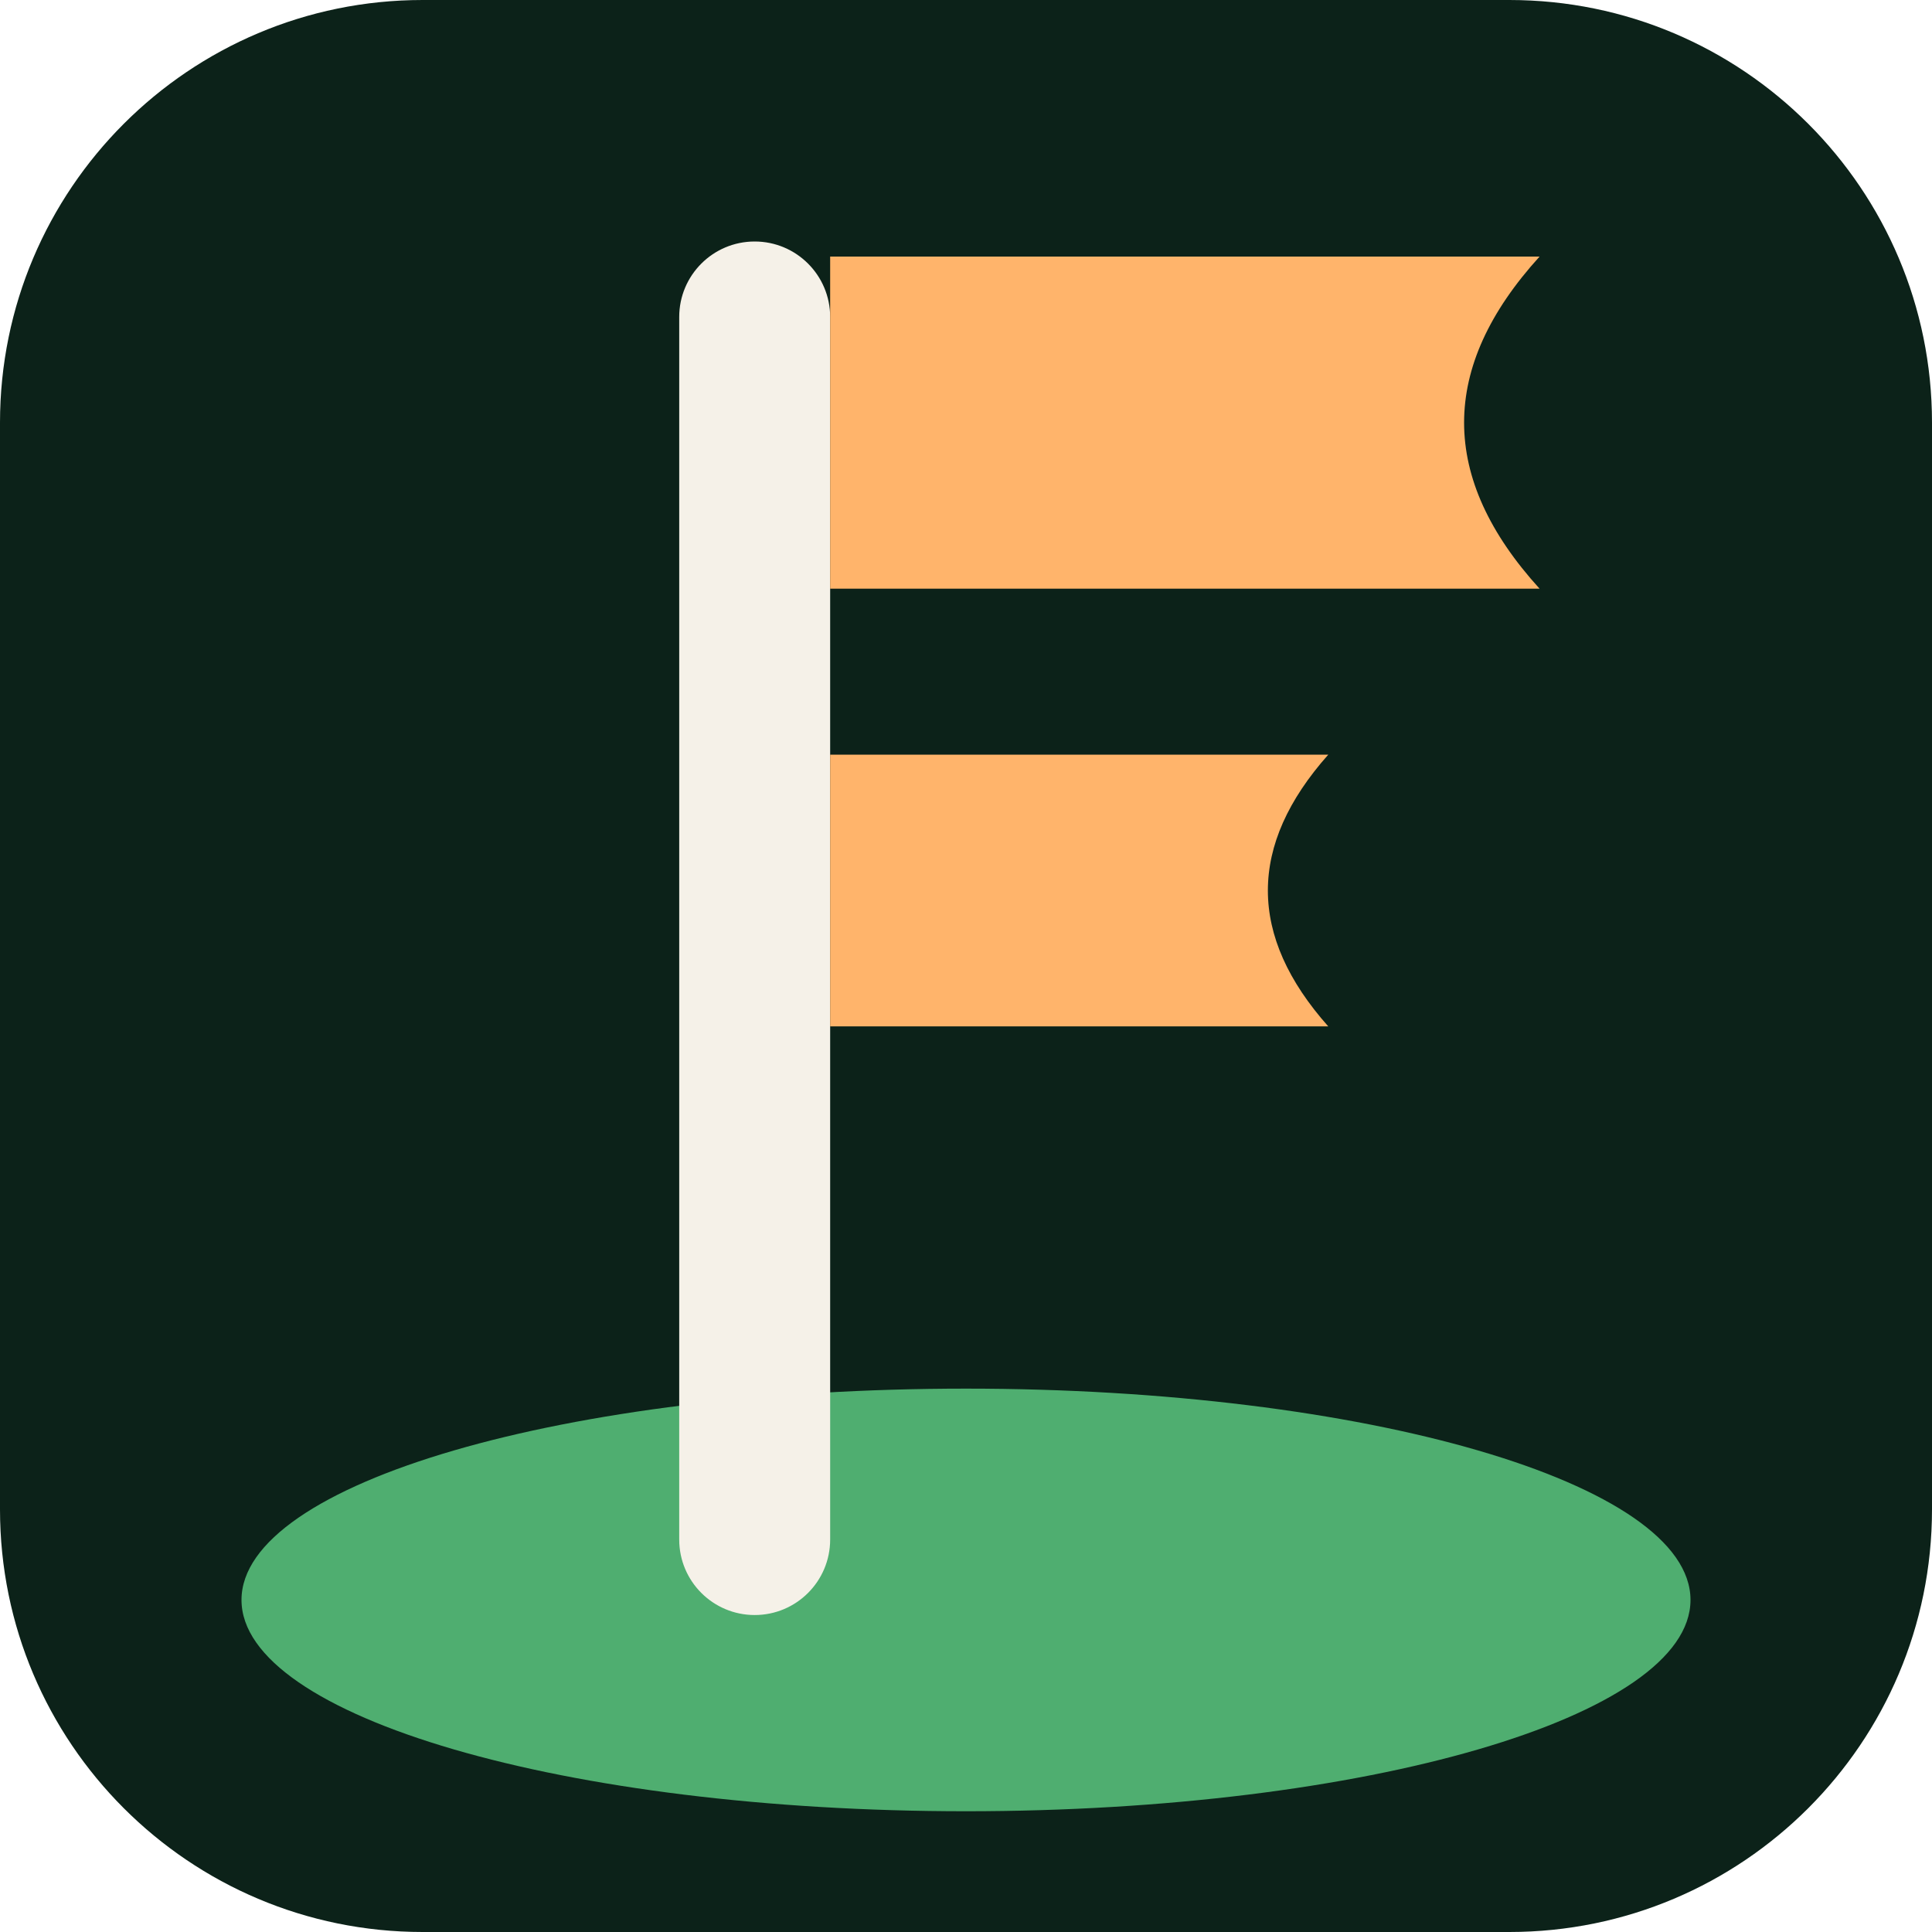
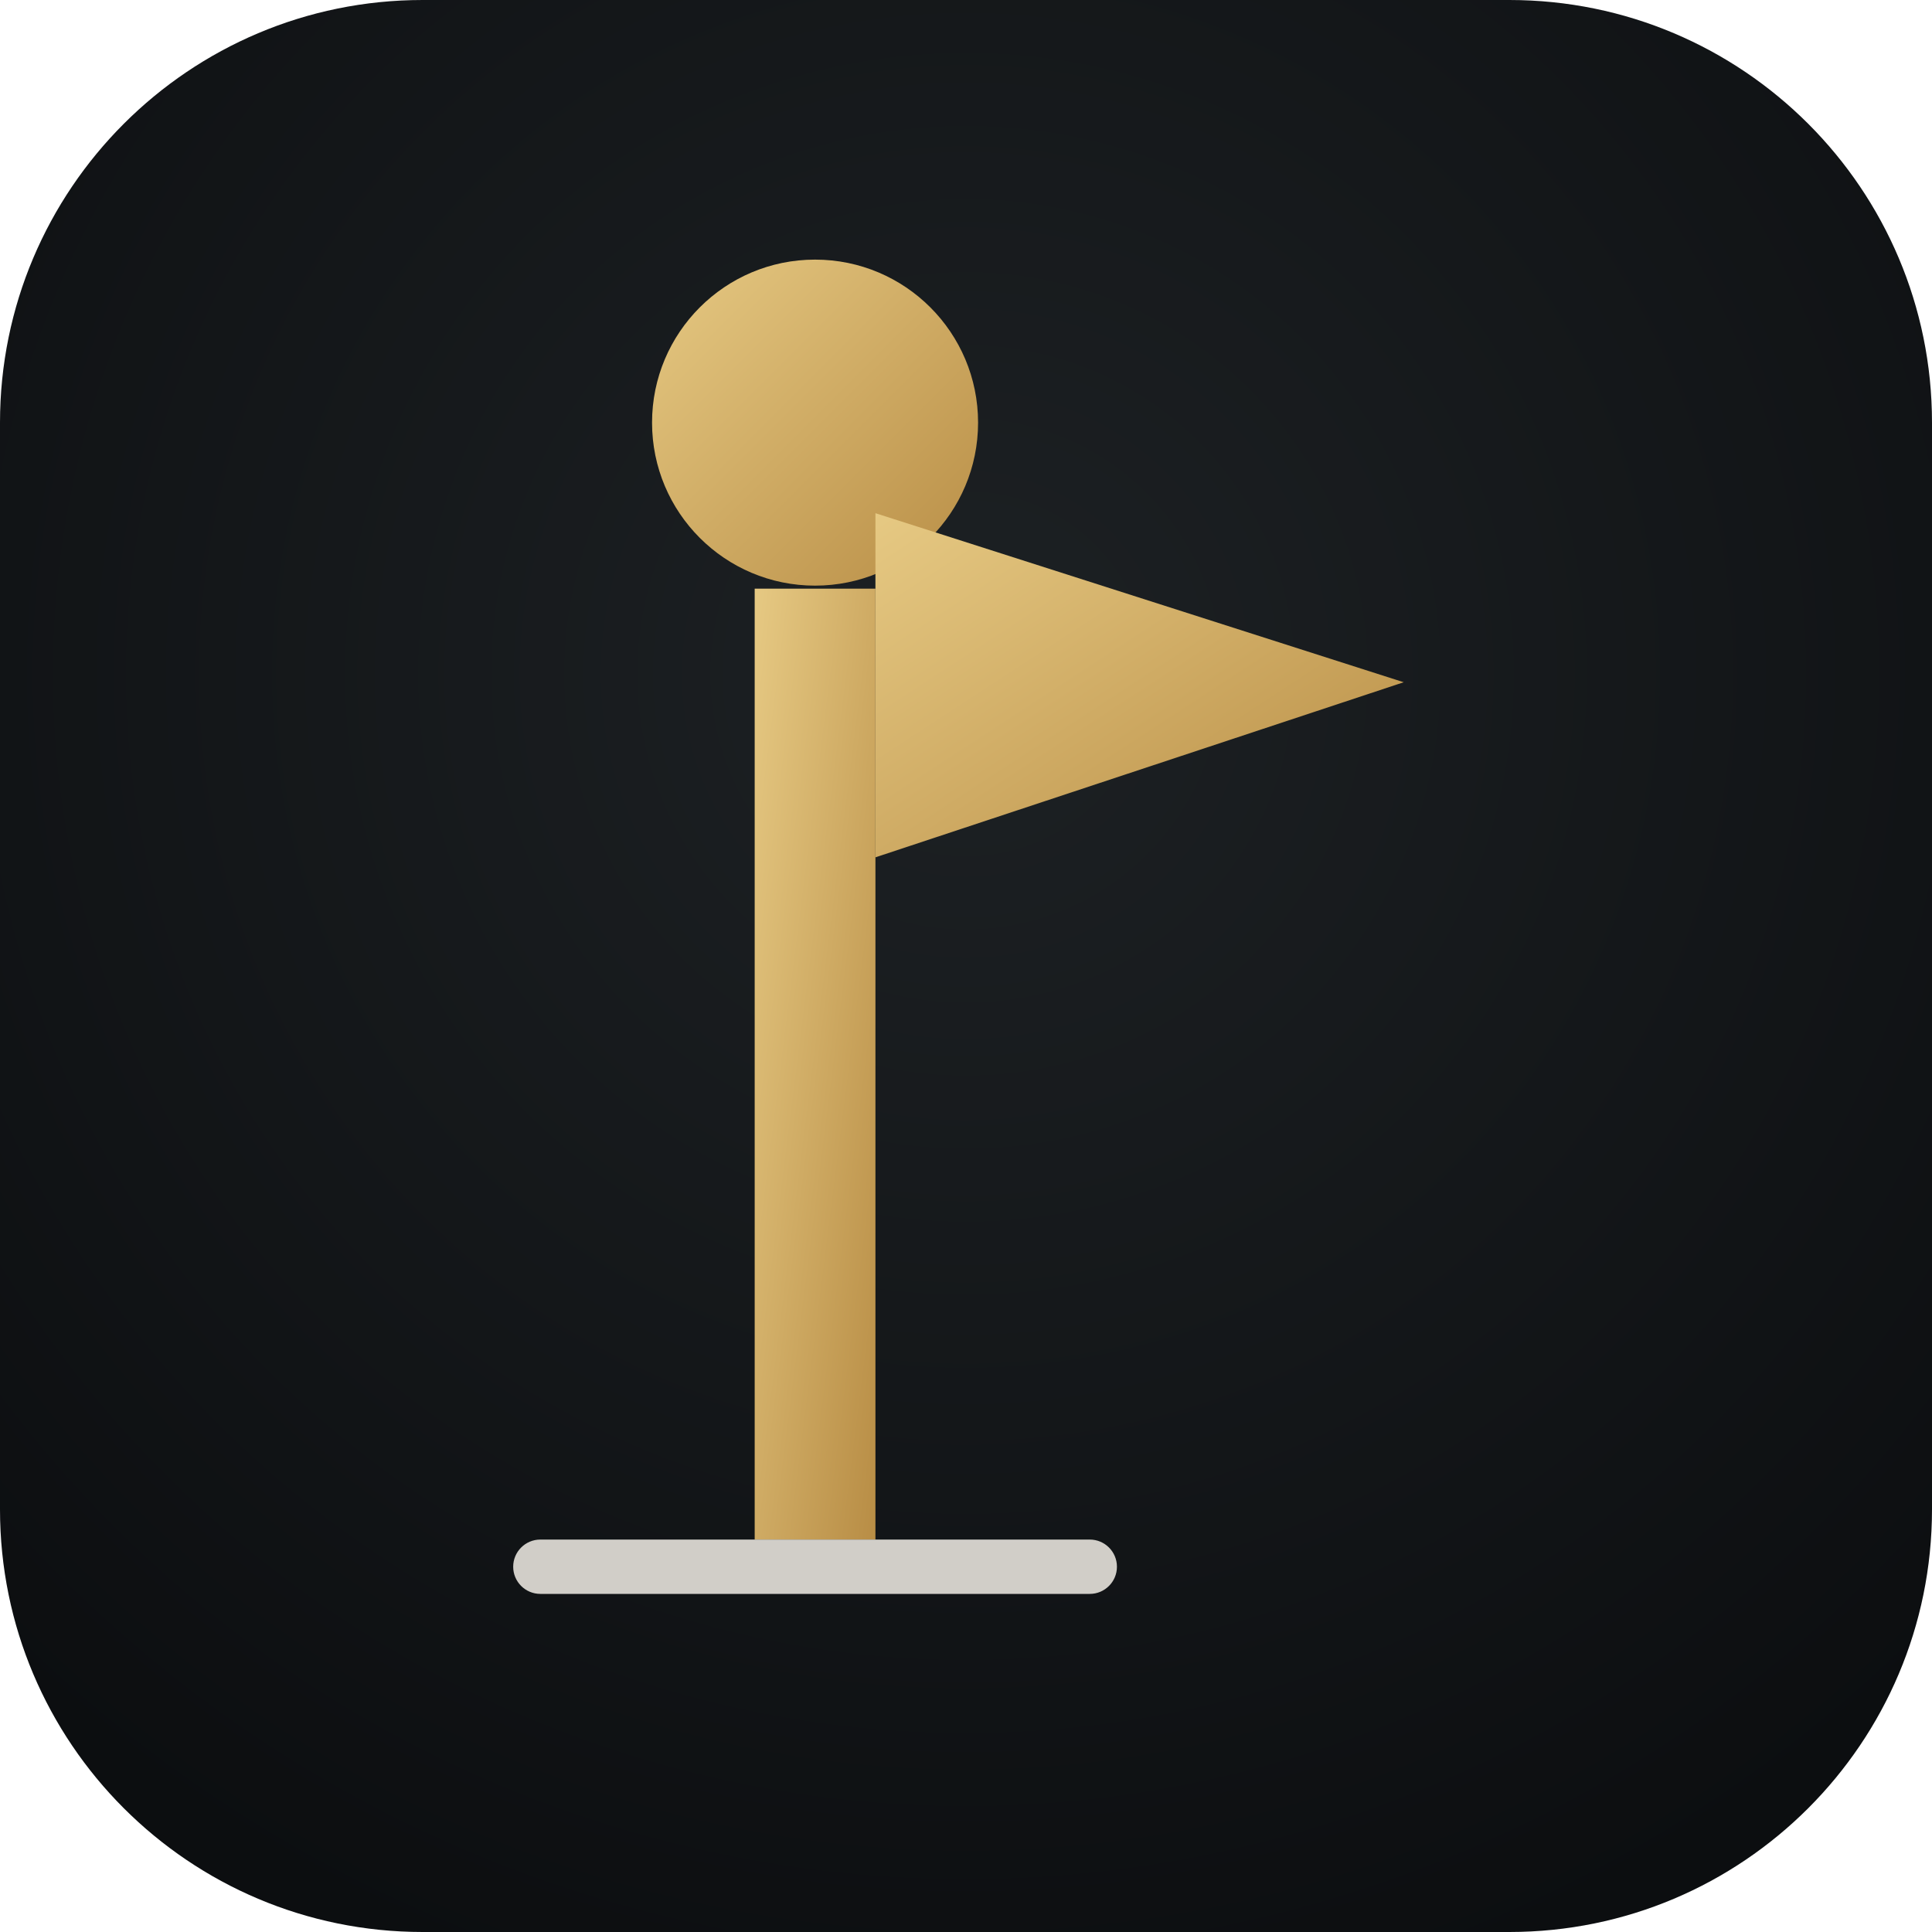
<svg xmlns="http://www.w3.org/2000/svg" viewBox="0 0 64 64">
-   <rect width="64" height="64" rx="14" fill="#0c2219" />
-   <ellipse cx="32" cy="53" rx="24" ry="7" fill="#4fae70" />
-   <rect x="22.5" y="8" width="5" height="45.5" rx="2.5" fill="#f5f1e8" />
-   <path d="M27.5 8.5 H 51 Q 46 14 51 19.5 H 27.5 Z" fill="#ffb46b" />
-   <path d="M27.5 25 H 44 Q 40 29.5 44 34 H 27.5 Z" fill="#ffb46b" />
+   <defs>
+     <linearGradient id="fi-gold" x1="0" y1="0" x2="1" y2="1">
+       <stop offset="0" stop-color="#e6c983" />
+       <stop offset="1" stop-color="#b88d45" />
+     </linearGradient>
+     <radialGradient id="fi-bg" cx="50%" cy="35%" r="75%">
+       <stop offset="0" stop-color="#1d2124" />
+       <stop offset="1" stop-color="#0b0d0f" />
+     </radialGradient>
+   </defs>
+   <rect width="64" height="64" rx="14" fill="url(#fi-bg)" />
+   <g transform="">
+     <rect x="25" y="19.5" width="4" height="31.5" fill="url(#fi-gold)" />
+     <circle cx="27" cy="14" r="5.4" fill="url(#fi-gold)" />
+     <path d="M29 17 L46.5 22.6 L29 28.4 Z" fill="url(#fi-gold)" />
+     <rect x="17" y="51" width="20" height="1.8" rx="0.9" fill="#f2efe8" opacity="0.85" />
+   </g>
</svg>
